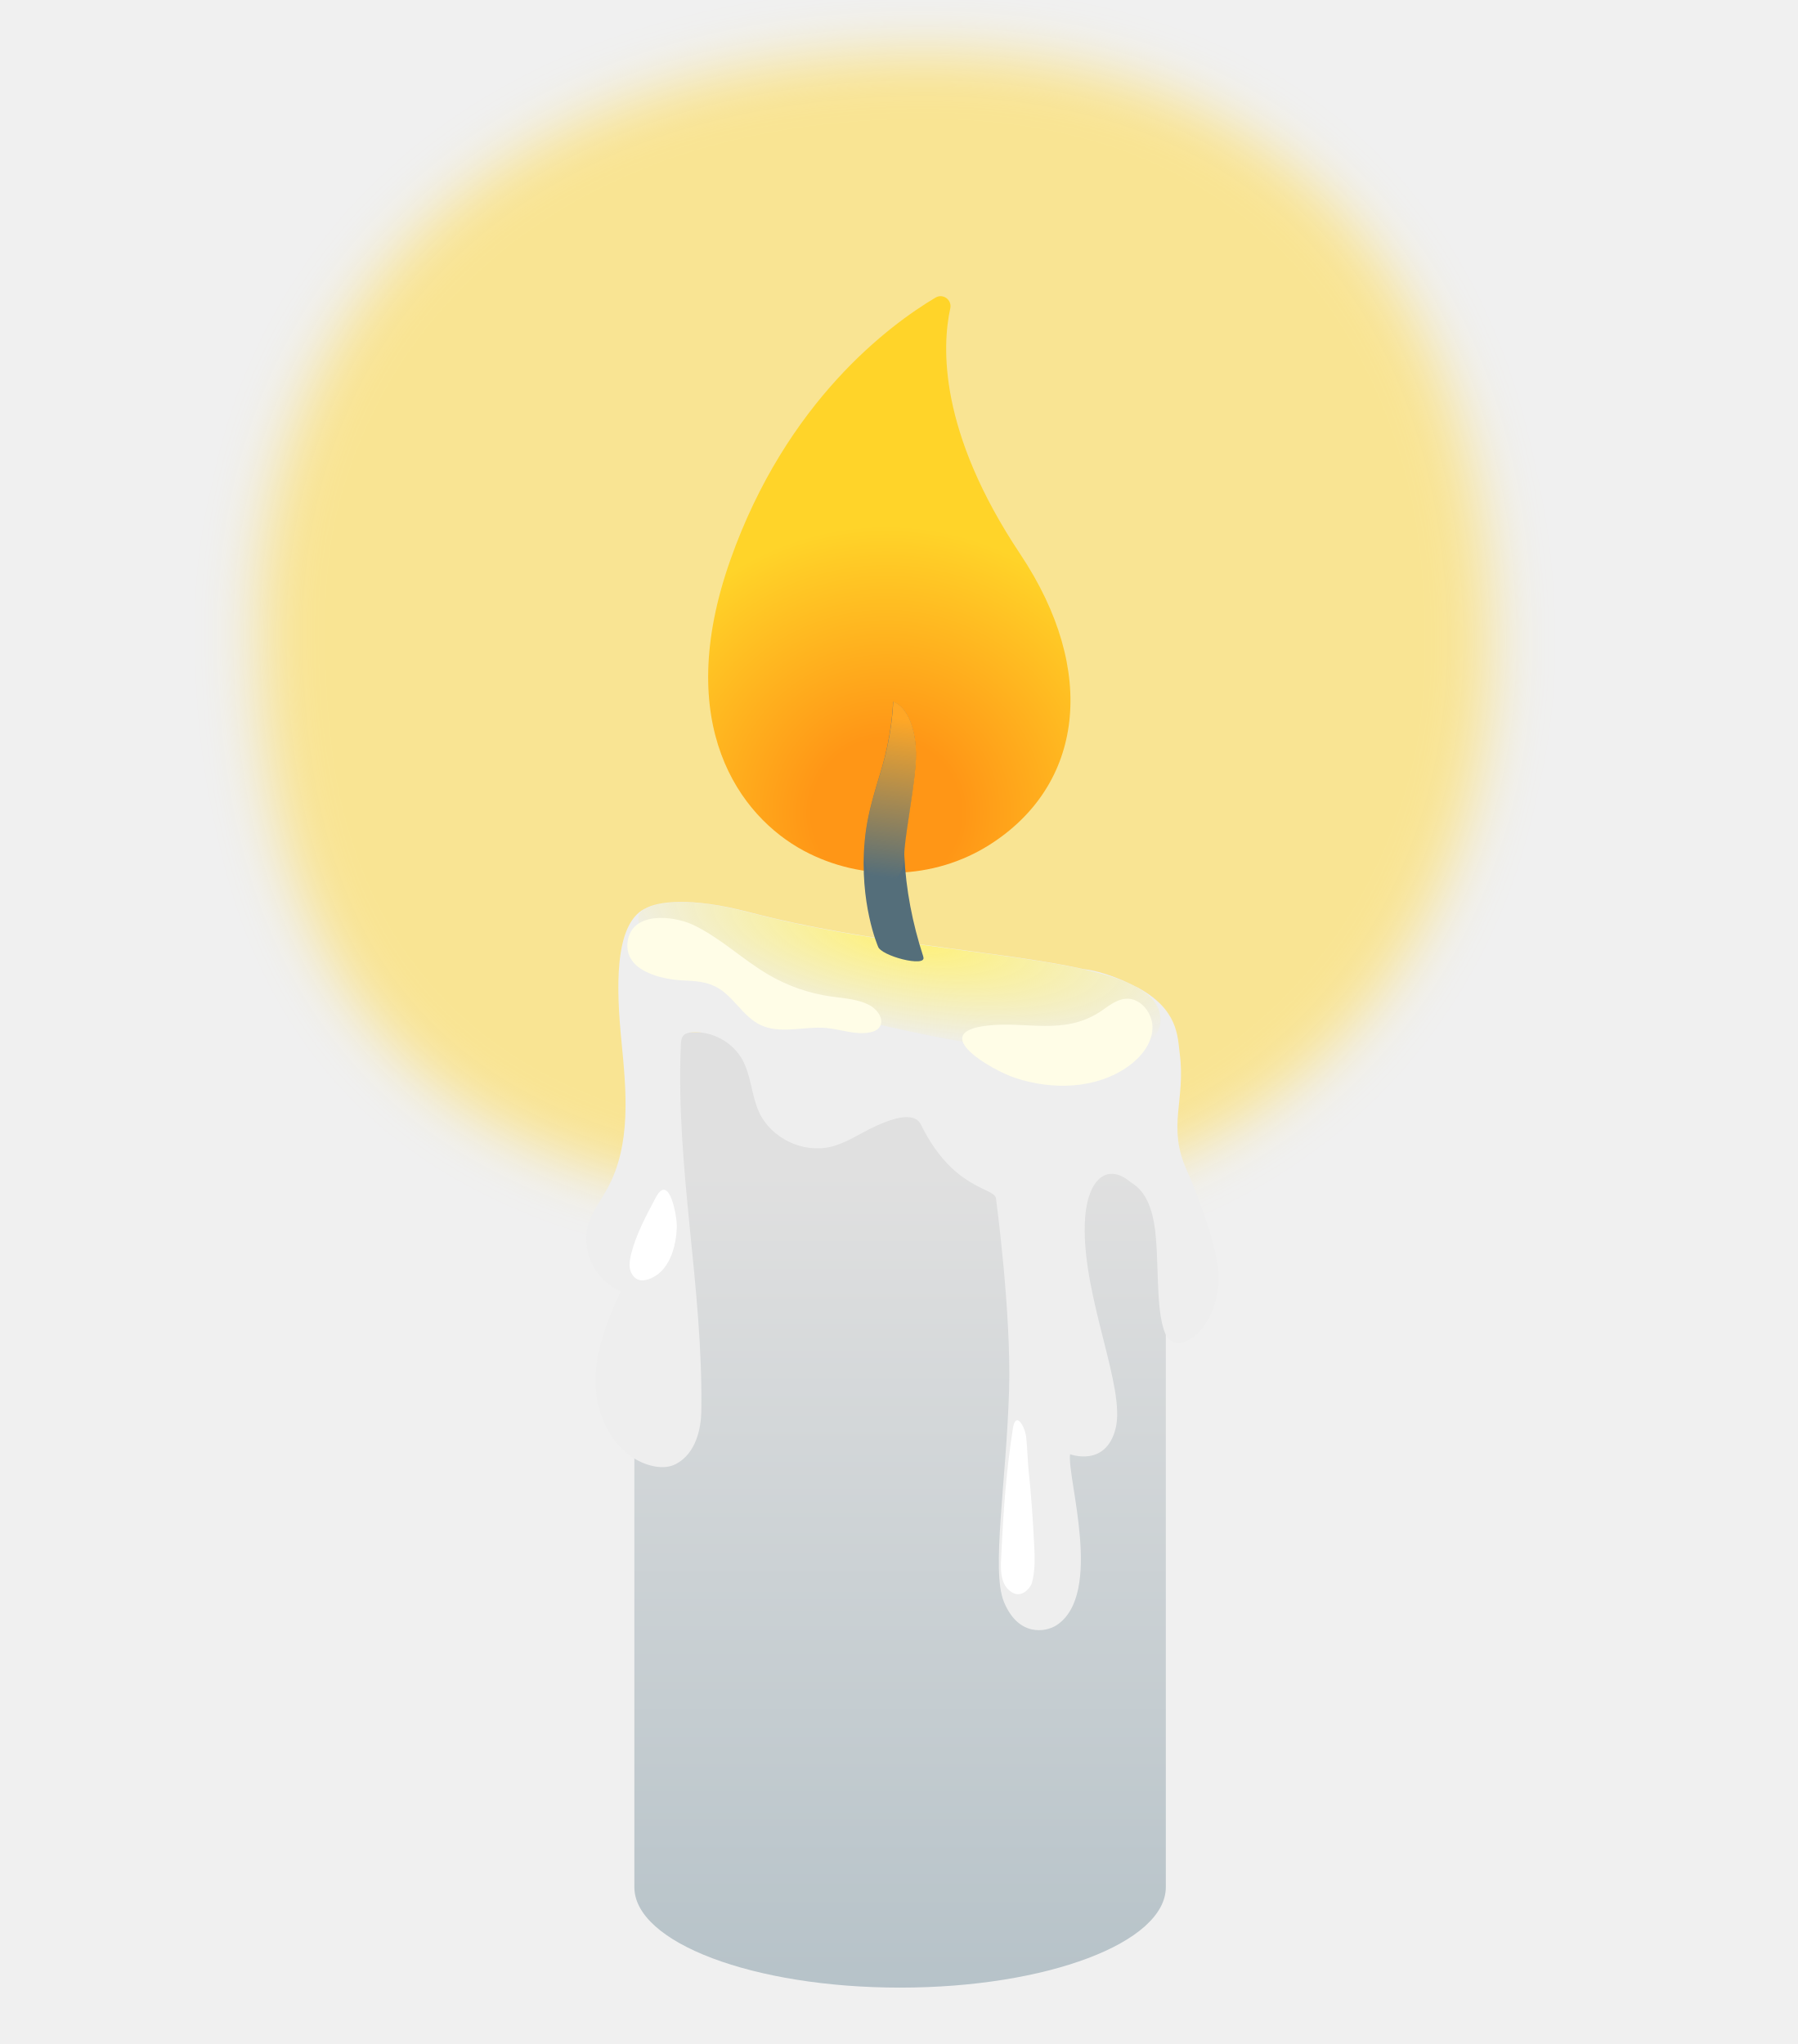
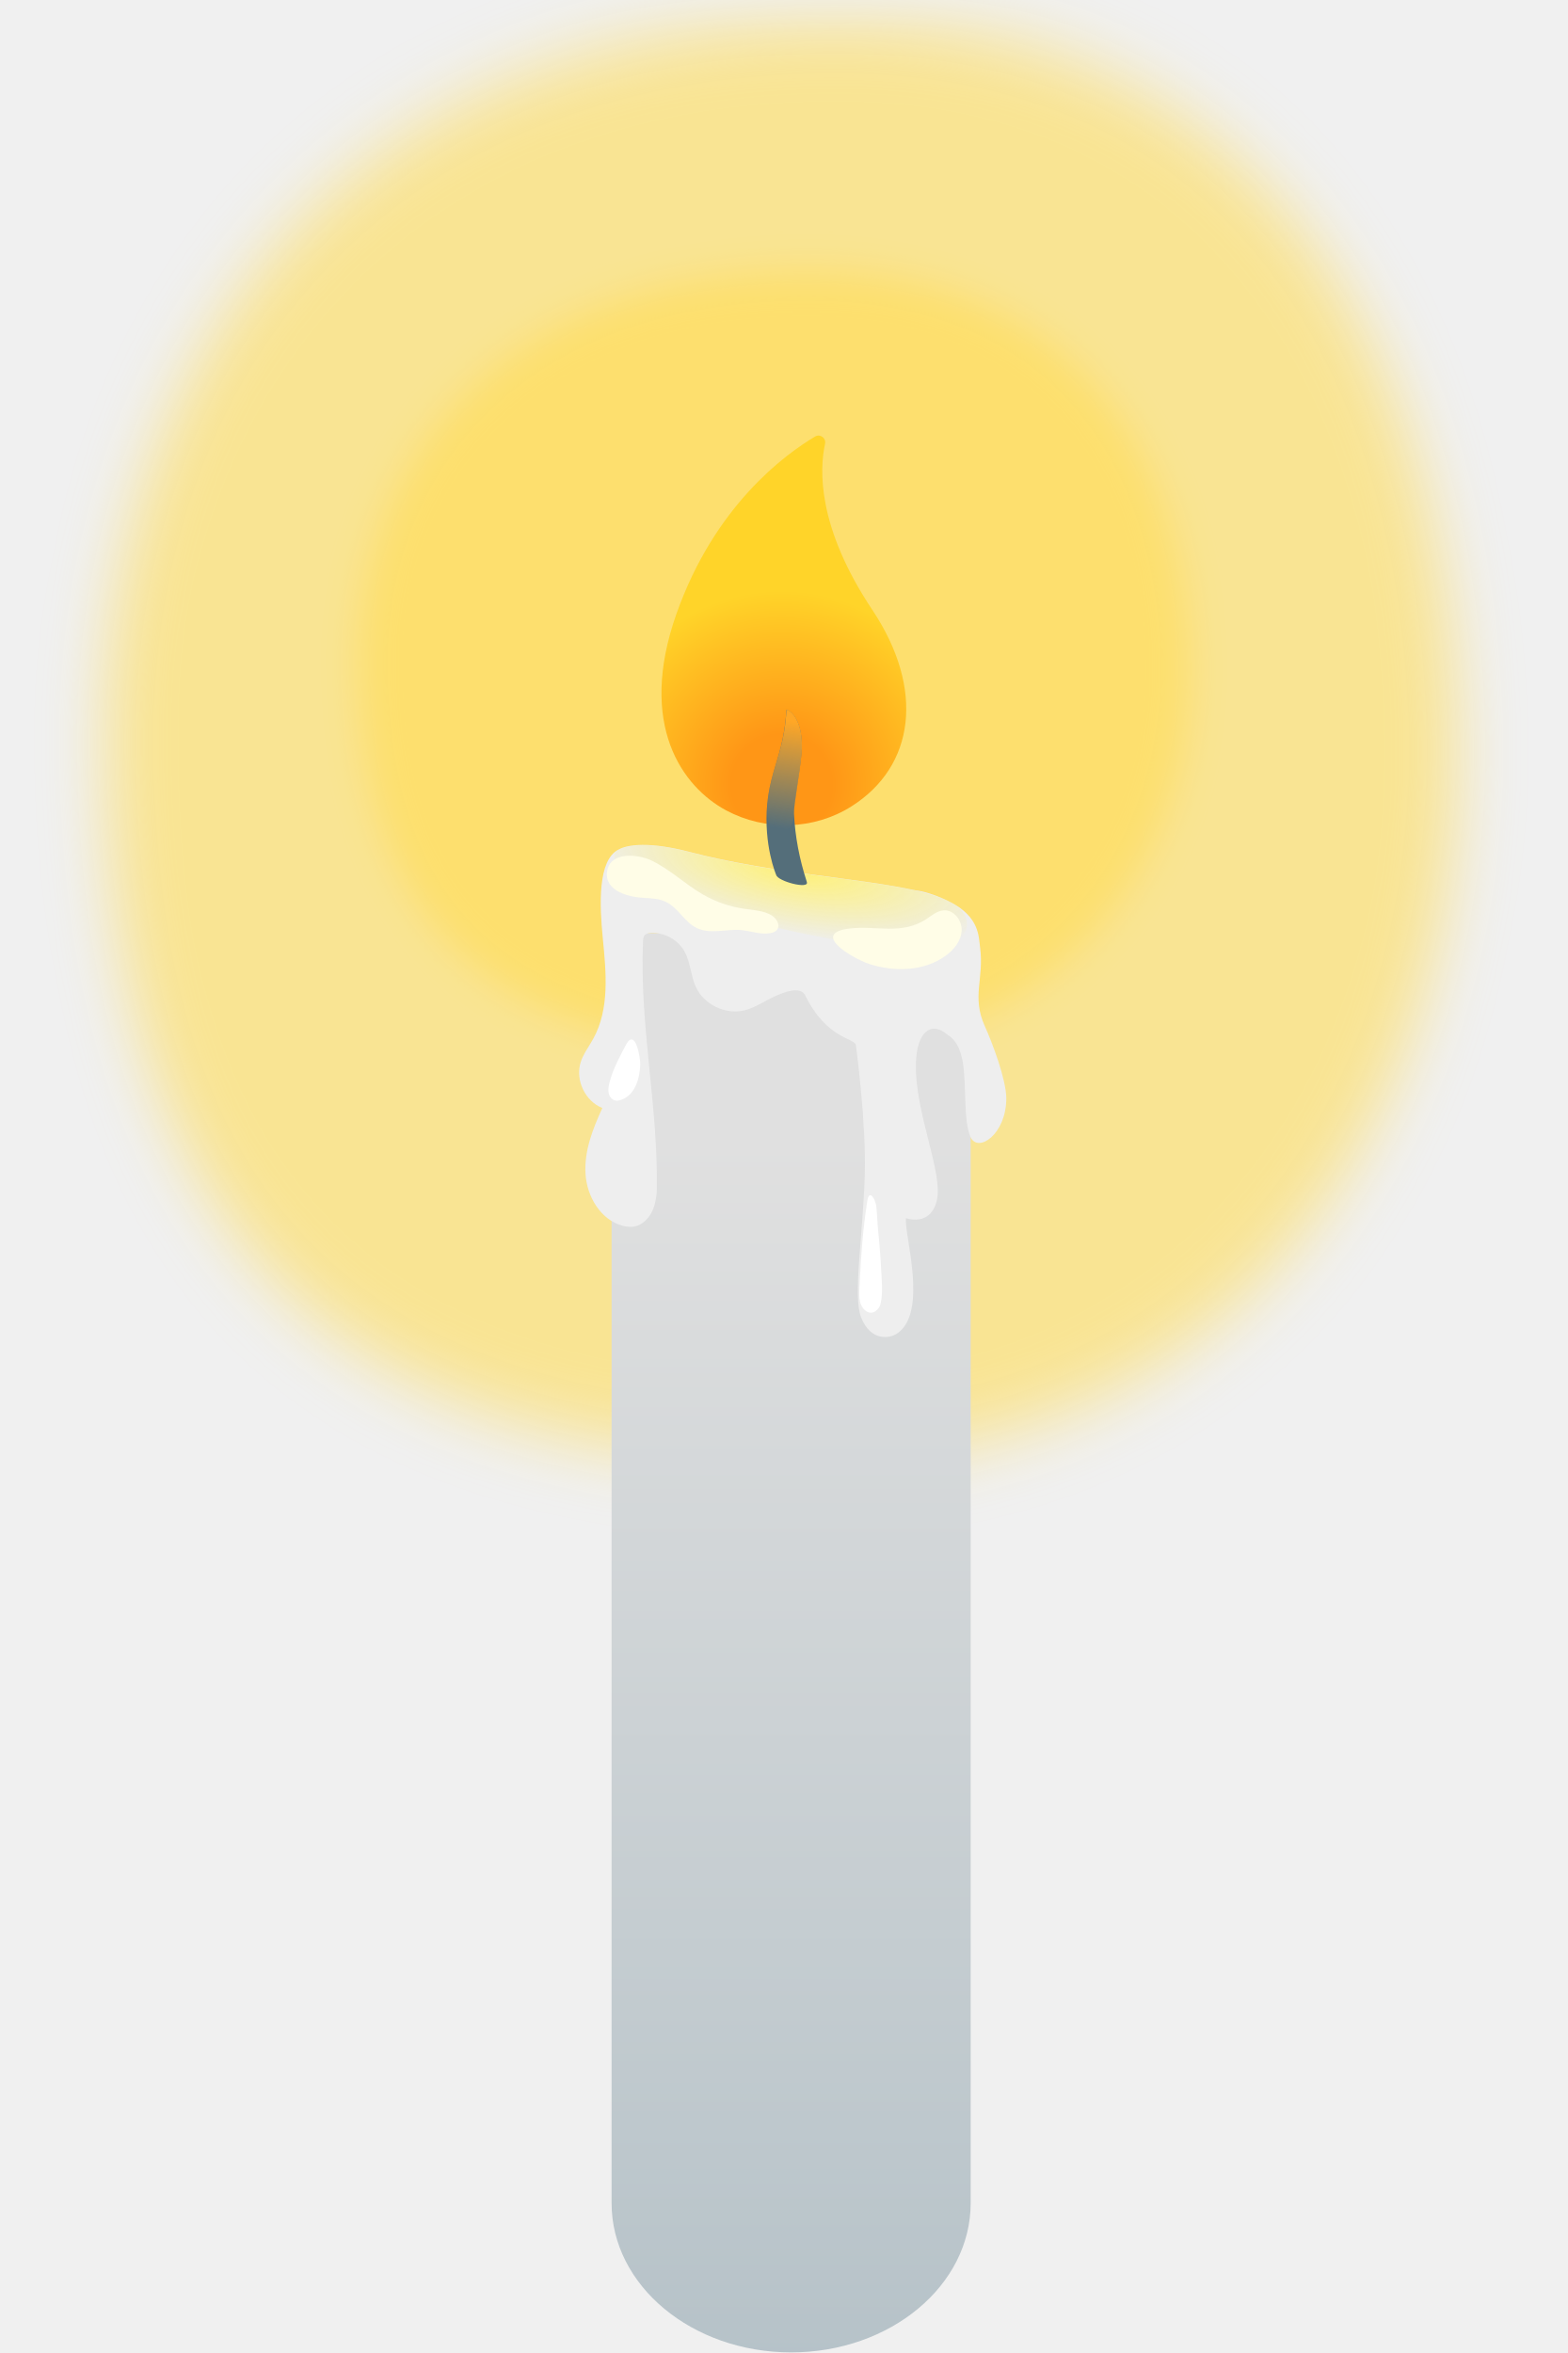
- <svg xmlns="http://www.w3.org/2000/svg" width="127.528" height="145.004" viewBox="0 0 127.528 145.004" aria-hidden="true" role="img" class="iconify iconify--noto" preserveAspectRatio="xMidYMid" version="1.1" id="svg15">
+ <svg xmlns="http://www.w3.org/2000/svg" width="164.526" height="247.026" viewBox="0 0 164.526 247.026" aria-hidden="true" role="img" class="iconify iconify--noto" preserveAspectRatio="xMidYMid" version="1.1" id="svg15">
  <defs id="defs15">
    <filter style="color-interpolation-filters:sRGB" id="filter15" x="-0.055" y="-0.058" width="1.11" height="1.117">
      <feGaussianBlur stdDeviation="2 2" result="blur" id="feGaussianBlur15" />
+     </filter>
+     <filter style="color-interpolation-filters:sRGB" id="filter15-0" x="-0.055" y="-0.058" width="1.11" height="1.117">
+       <feGaussianBlur stdDeviation="2 2" result="blur" id="feGaussianBlur15-9" />
    </filter>
  </defs>
  <radialGradient id="IconifyId17ecdb2904d178eab6011" cx="64.939" cy="25.413" r="39.391" gradientTransform="matrix(1.104476,0,0,1.038717,-9.657592,1.438682)" gradientUnits="userSpaceOnUse">
    <stop offset=".088" stop-color="#ffe265" stop-opacity=".7" id="stop1" />
    <stop offset=".398" stop-color="#ffec99" stop-opacity=".448" id="stop2" />
    <stop offset=".949" stop-color="#fff" stop-opacity="0" id="stop3" />
  </radialGradient>
-   <path d="m 105.71,45.664 c 0,21.328 -14.746,40.831 -43.754,40.234 -35.689,-0.755 -43.529,-20.07 -43.529,-41.382 0,-21.312 15.534,-40.737 47.263,-40.737 28.751,0 40.019,20.557 40.019,41.885 z" fill="url(#IconifyId17ecdb2904d178eab6011)" id="path3" style="fill:#ffdd55;stroke-width:1.591;filter:url(#filter15);fill-opacity:0.598" />
-   <linearGradient id="IconifyId17ecdb2904d178eab6012" gradientUnits="userSpaceOnUse" x1="63.848" y1="66.192" x2="63.848" y2="132.535" gradientTransform="translate(0,17.00369)">
+   <path d="m 124.917,70.382 c 0,21.328 -14.746,40.831 -43.754,40.234 -35.689,-0.755 -43.529,-20.07 -43.529,-41.382 0,-21.312 15.534,-40.737 47.263,-40.737 28.751,0 40.019,20.557 40.019,41.885 z" fill="url(#IconifyId17ecdb2904d178eab6011)" id="path3" style="fill:#ffdd55;fill-opacity:0.598;stroke-width:1.591;filter:url(#filter15)" />
+   <path d="m 107.083,69.685 c 0,21.328 -14.746,40.831 -43.754,40.234 C 27.64,109.164 19.8,89.849 19.8,68.537 19.8,47.225 35.334,27.8 67.063,27.8 c 28.751,0 40.019,20.557 40.019,41.885 z" fill="url(#IconifyId17ecdb2904d178eab6011)" id="path3-8" style="fill:#ffdd55;fill-opacity:0.598;stroke-width:1.591;filter:url(#filter15-0)" transform="matrix(1.624028,0,0,1.840994,-21.0111,-49.09931)" />
+   <linearGradient id="IconifyId17ecdb2904d178eab6012" gradientUnits="userSpaceOnUse" x1="63.848" y1="66.192" x2="63.848" y2="132.535" gradientTransform="matrix(1,0,0,2.198758,19.20787,-25.68416)">
    <stop offset="0" stop-color="#e0e0e0" id="stop4" />
    <stop offset="1" stop-color="#b0bec5" id="stop5" />
  </linearGradient>
-   <path d="m 45,73.234 v 60.64 c 0,3.94 8.44,7.13 18.85,7.13 10.41,0 18.85,-3.19 18.85,-7.13 v -60.64 z" fill="url(#IconifyId17ecdb2904d178eab6012)" id="path5" style="fill:url(#IconifyId17ecdb2904d178eab6012)" />
-   <path d="m 84.18,83.004 c -1.4,-3.1 -0.06,-4.96 -0.49,-8.24 -0.16,-1.21 -0.07,-3.18 -3.1,-4.77 h -0.01 c -0.24,-0.13 -0.5,-0.25 -0.77,-0.37 -0.94,-0.41 -2.04,-0.78 -2.91,-0.87 h -0.01 c -5.71,-1.28 -15.06,-1.76 -23.73,-4.04 -4.19,-1.1 -6.52,-0.77 -7.43,-0.24 h -0.01 c -2.19,1.14 -1.99,5.79 -1.64,9.35 0.35,3.56 0.72,7.37 -1,10.5 -0.45,0.83 -1.05,1.59 -1.33,2.49 -0.58,1.86 0.47,4.07 2.28,4.79 -1,2.18 -1.91,4.49 -1.77,6.88 0.13,2.39 1.58,4.86 3.89,5.48 0.59,0.16 1.25,0.18 1.79,-0.1 1.46,-0.77 1.79,-2.57 1.81,-3.75 0.13,-8.88 -1.83,-17.15 -1.45,-26.02 0.01,-0.21 0.03,-0.44 0.16,-0.61 0.15,-0.19 0.42,-0.24 0.66,-0.25 1.42,-0.09 2.85,0.7 3.54,1.94 0.63,1.14 0.64,2.52 1.18,3.71 0.85,1.86 3.11,2.95 5.1,2.47 1.11,-0.27 2.07,-0.95 3.1,-1.43 1.04,-0.48 2.78,-1.17 3.29,-0.14 2.28,4.63 5.18,4.44 5.32,5.22 0,0 1.1,8.1 0.93,13.66 -0.2,6.52 -1.27,12.75 -0.37,14.96 1.02,2.51 2.98,2.17 3.74,1.67 3.37,-2.21 0.72,-10.5 0.96,-12.13 0,0 2.53,0.96 3.23,-1.83 0.72,-2.89 -2.33,-9.22 -2.19,-14.45 0.09,-3.2 1.54,-4.44 3.23,-3.04 0.22,0.19 1.27,0.59 1.68,2.89 0.42,2.38 0.05,6.13 0.81,7.89 0.76,1.76 3.77,-0.22 3.77,-4.04 -0.02,-1.99 -1.44,-5.76 -2.26,-7.58 z" fill="#eeeeee" id="path6" />
-   <radialGradient id="IconifyId17ecdb2904d178eab6013" cx="64.363" cy="49.504" r="22.627" gradientTransform="matrix(0.9846,0.1746,-0.0561,0.3163,3.765,39.61169)" gradientUnits="userSpaceOnUse">
+   <path d="M 64.208,97.952 V 231.285 c 0,8.663 8.44,15.677 18.85,15.677 10.41,0 18.85,-7.014 18.85,-15.677 V 97.952 Z" fill="url(#IconifyId17ecdb2904d178eab6012)" id="path5" style="fill:url(#IconifyId17ecdb2904d178eab6012);stroke-width:1.483" />
+   <path d="m 103.388,107.722 c -1.4,-3.1 -0.06,-4.96 -0.49,-8.24 -0.16,-1.21 -0.07,-3.18 -3.1,-4.77 h -0.01 c -0.24,-0.13 -0.5,-0.25 -0.77,-0.37 -0.94,-0.41 -2.04,-0.78 -2.91,-0.87 h -0.01 c -5.71,-1.28 -15.06,-1.76 -23.73,-4.04 -4.19,-1.1 -6.52,-0.77 -7.43,-0.24 h -0.01 c -2.19,1.14 -1.99,5.79 -1.64,9.35 0.35,3.56 0.72,7.37 -1,10.5 -0.45,0.83 -1.05,1.59 -1.33,2.49 -0.58,1.86 0.47,4.07 2.28,4.79 -1,2.18 -1.91,4.49 -1.77,6.88 0.13,2.39 1.58,4.86 3.89,5.48 0.59,0.16 1.25,0.18 1.79,-0.1 1.46,-0.77 1.79,-2.57 1.81,-3.75 0.13,-8.88 -1.83,-17.15 -1.45,-26.02 0.01,-0.21 0.03,-0.44 0.16,-0.61 0.15,-0.19 0.42,-0.24 0.66,-0.25 1.42,-0.09 2.85,0.7 3.54,1.94 0.63,1.14 0.64,2.52 1.18,3.71 0.85,1.86 3.11,2.95 5.1,2.47 1.11,-0.27 2.07,-0.95 3.1,-1.43 1.04,-0.48 2.78,-1.17 3.29,-0.14 2.28,4.63 5.18,4.44 5.32,5.22 0,0 1.1,8.1 0.93,13.66 -0.2,6.52 -1.27,12.75 -0.37,14.96 1.02,2.51 2.98,2.17 3.74,1.67 3.37,-2.21 0.72,-10.5 0.96,-12.13 0,0 2.53,0.96 3.23,-1.83 0.72,-2.89 -2.33,-9.22 -2.19,-14.45 0.09,-3.2 1.54,-4.44 3.23,-3.04 0.22,0.19 1.27,0.59 1.68,2.89 0.42,2.38 0.05,6.13 0.81,7.89 0.76,1.76 3.77,-0.22 3.77,-4.04 -0.02,-1.99 -1.44,-5.76 -2.26,-7.58 z" fill="#eeeeee" id="path6" />
+   <radialGradient id="IconifyId17ecdb2904d178eab6013" cx="64.363" cy="49.504" r="22.627" gradientTransform="matrix(0.9846,0.1746,-0.0561,0.3163,22.97287,64.33002)" gradientUnits="userSpaceOnUse">
    <stop offset="0" stop-color="#fff176" id="stop6" />
    <stop offset="1" stop-color="#fff176" stop-opacity="0" id="stop7" />
  </radialGradient>
-   <path d="m 53.16,64.734 c -5.52,-1.45 -7.82,-0.41 -7.88,0.29 -0.31,3.9 18.46,8.43 26.41,9.4 7.48,0.92 11.01,0.03 10.6,-2.43 -0.75,-4.52 -15.75,-3.74 -29.13,-7.26 z" fill="url(#IconifyId17ecdb2904d178eab6013)" id="path7" style="fill:url(#IconifyId17ecdb2904d178eab6013)" />
-   <radialGradient id="IconifyId17ecdb2904d178eab6014" cx="62.871" cy="40.668" r="31.156" gradientUnits="userSpaceOnUse" gradientTransform="translate(0,17.00369)">
+   <path d="m 72.368,89.452 c -5.52,-1.45 -7.82,-0.41 -7.88,0.29 -0.31,3.9 18.46,8.43 26.41,9.4 7.48,0.92 11.01,0.03 10.6,-2.43 -0.75,-4.52 -15.75,-3.74 -29.13,-7.26 z" fill="url(#IconifyId17ecdb2904d178eab6013)" id="path7" style="fill:url(#IconifyId17ecdb2904d178eab6013)" />
+   <radialGradient id="IconifyId17ecdb2904d178eab6014" cx="62.871" cy="40.668" r="31.156" gradientUnits="userSpaceOnUse" gradientTransform="translate(19.20787,41.72202)">
    <stop offset=".17" stop-color="#ff9616" id="stop8" />
    <stop offset=".654" stop-color="#ffd429" id="stop9" />
  </radialGradient>
-   <path d="m 70.19,59.934 c -3.95,2.5 -9.05,2.63 -13.17,0.42 -4.55,-2.44 -9.34,-8.95 -5.21,-20.63 3.99,-11.3 11.34,-16.7 14.55,-18.61 0.54,-0.32 1.18,0.16 1.05,0.76 -0.59,2.7 -0.84,8.73 4.96,17.43 5.55,8.32 4.47,16.42 -2.18,20.63 z" fill="url(#IconifyId17ecdb2904d178eab6014)" id="path9" style="fill:url(#IconifyId17ecdb2904d178eab6014)" />
-   <path d="m 62.28,67.134 c 0,0 -1.34,-3.08 -0.94,-7.46 0.22,-2.42 1.02,-4.31 1.44,-6.03 0.54,-2.16 0.57,-3.85 0.57,-3.85 0.79,0.2 1.83,1.73 1.59,4.58 -0.18,2.13 -0.83,5.42 -0.79,6.31 0.11,2.42 0.58,4.82 1.33,7.13 0.01,0.03 0.02,0.05 0.02,0.08 0.25,0.77 -3.05,-0.08 -3.22,-0.76 z" fill="#546e7a" id="path10" />
-   <linearGradient id="IconifyId17ecdb2904d178eab6015" gradientUnits="userSpaceOnUse" x1="63.983" y1="34.004" x2="61.483" y2="52.754" gradientTransform="translate(0,17.00369)">
+   <path d="m 89.398,84.652 c -3.95,2.5 -9.05,2.63 -13.17,0.42 -4.55,-2.44 -9.34,-8.95 -5.21,-20.63 3.99,-11.3 11.34,-16.7 14.55,-18.61 0.54,-0.32 1.18,0.16 1.05,0.76 -0.59,2.7 -0.84,8.73 4.96,17.43 5.55,8.32 4.47,16.42 -2.18,20.63 z" fill="url(#IconifyId17ecdb2904d178eab6014)" id="path9" style="fill:url(#IconifyId17ecdb2904d178eab6014)" />
+   <path d="m 81.488,91.852 c 0,0 -1.34,-3.08 -0.94,-7.46 0.22,-2.42 1.02,-4.31 1.44,-6.03 0.54,-2.16 0.57,-3.85 0.57,-3.85 0.79,0.2 1.83,1.73 1.59,4.58 -0.18,2.13 -0.83,5.42 -0.79,6.31 0.11,2.42 0.58,4.82 1.33,7.13 0.01,0.03 0.02,0.05 0.02,0.08 0.25,0.77 -3.05,-0.08 -3.22,-0.76 z" fill="#546e7a" id="path10" />
+   <linearGradient id="IconifyId17ecdb2904d178eab6015" gradientUnits="userSpaceOnUse" x1="63.983" y1="34.004" x2="61.483" y2="52.754" gradientTransform="translate(19.20787,41.72202)">
    <stop offset="0" stop-color="#ffa726" id="stop10" />
    <stop offset=".598" stop-color="#ffa726" stop-opacity="0" id="stop11" />
  </linearGradient>
-   <path d="m 61.35,59.664 c 0.22,-2.42 1.02,-4.31 1.44,-6.03 0.54,-2.16 0.57,-3.85 0.57,-3.85 0.79,0.2 1.83,1.73 1.59,4.58 -0.18,2.13 -0.83,5.42 -0.79,6.31 0.09,2.42 -3.21,3.38 -2.81,-1.01 z" fill="url(#IconifyId17ecdb2904d178eab6015)" id="path11" style="fill:url(#IconifyId17ecdb2904d178eab6015)" />
-   <path d="m 49.13,65.594 c 1.97,0.92 3.55,2.49 5.43,3.58 1.35,0.78 2.85,1.3 4.39,1.52 0.97,0.14 2,0.18 2.84,0.68 0.51,0.31 0.95,1 0.6,1.49 -0.16,0.23 -0.44,0.33 -0.71,0.38 -1.02,0.19 -2.05,-0.23 -3.09,-0.32 -1.56,-0.13 -3.24,0.47 -4.66,-0.22 -1.26,-0.61 -1.92,-2.08 -3.17,-2.71 -0.7,-0.36 -1.51,-0.41 -2.3,-0.44 -1.5,-0.07 -4.2,-0.65 -3.94,-2.74 0.29,-2.18 3.22,-1.86 4.61,-1.22 z" fill="#fffde7" id="path12" />
-   <path d="m 72.03,76.474 c 2.65,0.87 5.74,0.79 8.01,-0.83 0.88,-0.63 1.65,-1.56 1.71,-2.64 0.07,-1.08 -0.82,-2.24 -1.9,-2.15 -0.7,0.06 -1.26,0.56 -1.84,0.94 -2.57,1.66 -5.17,0.65 -7.94,0.96 -4.35,0.48 0.28,3.17 1.96,3.72 z" fill="#fffde7" id="path13" />
-   <path d="m 73.36,109.574 c 0.05,0.92 0.08,1.87 -0.17,2.76 -0.06,0.21 -0.71,1.2 -1.55,0.53 -0.77,-0.61 -0.65,-1.78 -0.6,-2.76 0.15,-3.09 0.34,-5.73 0.81,-8.76 0.2,-1.3 0.87,-0.15 0.95,0.65 0.08,0.8 0.11,1.76 0.17,2.36 0.19,1.73 0.3,3.47 0.39,5.22 z" fill="#ffffff" id="path14" />
-   <path d="m 45.96,90.764 c -0.2,0.06 -0.41,0.1 -0.61,0.04 -0.35,-0.09 -0.59,-0.43 -0.66,-0.78 -0.07,-0.35 0,-0.71 0.08,-1.06 0.36,-1.42 1.07,-2.73 1.76,-4.03 0.96,-1.77 1.51,1.4 1.48,2.13 -0.05,1.42 -0.54,3.22 -2.05,3.7 z" fill="#ffffff" id="path15" />
+   <path d="m 80.558,84.382 c 0.22,-2.42 1.02,-4.31 1.44,-6.03 0.54,-2.16 0.57,-3.85 0.57,-3.85 0.79,0.2 1.83,1.73 1.59,4.58 -0.18,2.13 -0.83,5.42 -0.79,6.31 0.09,2.42 -3.21,3.38 -2.81,-1.01 z" fill="url(#IconifyId17ecdb2904d178eab6015)" id="path11" style="fill:url(#IconifyId17ecdb2904d178eab6015)" />
+   <path d="m 68.338,90.312 c 1.97,0.92 3.55,2.49 5.43,3.58 1.35,0.78 2.85,1.3 4.39,1.52 0.97,0.14 2,0.18 2.84,0.68 0.51,0.31 0.95,1 0.6,1.49 -0.16,0.23 -0.44,0.33 -0.71,0.38 -1.02,0.19 -2.05,-0.23 -3.09,-0.32 -1.56,-0.13 -3.24,0.47 -4.66,-0.22 -1.26,-0.61 -1.92,-2.08 -3.17,-2.71 -0.7,-0.36 -1.51,-0.41 -2.3,-0.44 -1.5,-0.07 -4.2,-0.65 -3.94,-2.74 0.29,-2.18 3.22,-1.86 4.61,-1.22 z" fill="#fffde7" id="path12" />
+   <path d="m 91.238,101.192 c 2.65,0.87 5.74,0.79 8.01,-0.83 0.88,-0.63 1.65,-1.56 1.71,-2.64 0.07,-1.08 -0.82,-2.24 -1.9,-2.15 -0.7,0.06 -1.26,0.56 -1.84,0.94 -2.57,1.66 -5.17,0.65 -7.94,0.96 -4.35,0.48 0.28,3.17 1.96,3.72 z" fill="#fffde7" id="path13" />
+   <path d="m 92.568,134.292 c 0.05,0.92 0.08,1.87 -0.17,2.76 -0.06,0.21 -0.71,1.2 -1.55,0.53 -0.77,-0.61 -0.65,-1.78 -0.6,-2.76 0.15,-3.09 0.34,-5.73 0.81,-8.76 0.2,-1.3 0.87,-0.15 0.95,0.65 0.08,0.8 0.11,1.76 0.17,2.36 0.19,1.73 0.3,3.47 0.39,5.22 z" fill="#ffffff" id="path14" />
+   <path d="m 65.168,115.482 c -0.2,0.06 -0.41,0.1 -0.61,0.04 -0.35,-0.09 -0.59,-0.43 -0.66,-0.78 -0.07,-0.35 0,-0.71 0.08,-1.06 0.36,-1.42 1.07,-2.73 1.76,-4.03 0.96,-1.77 1.51,1.4 1.48,2.13 -0.05,1.42 -0.54,3.22 -2.05,3.7 z" fill="#ffffff" id="path15" />
</svg>
